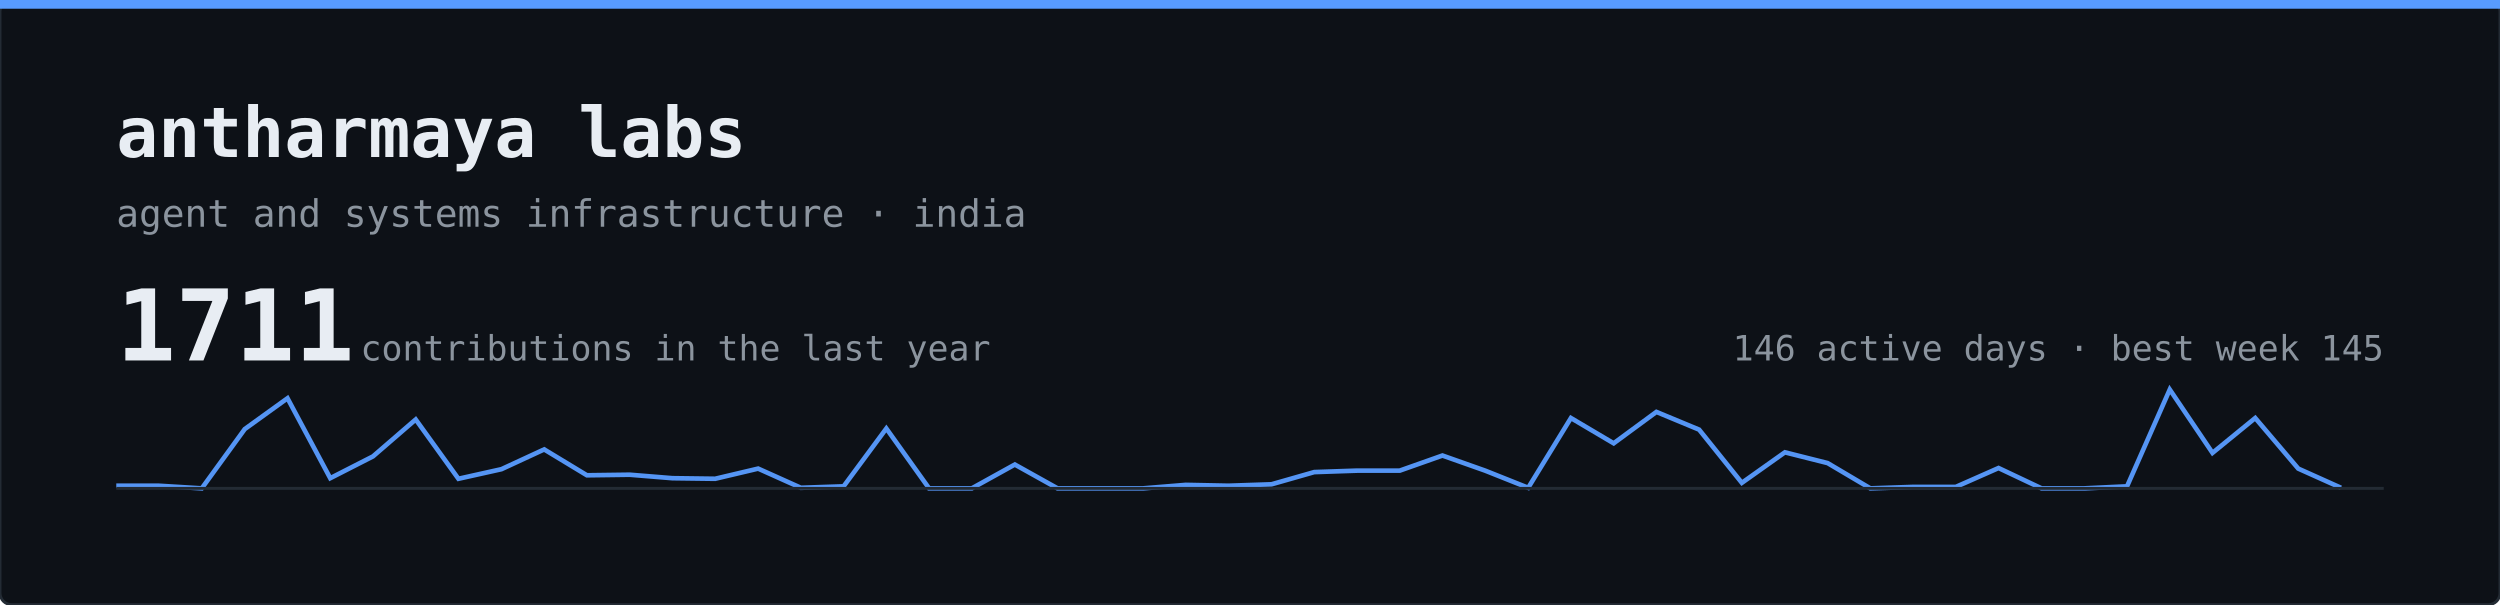
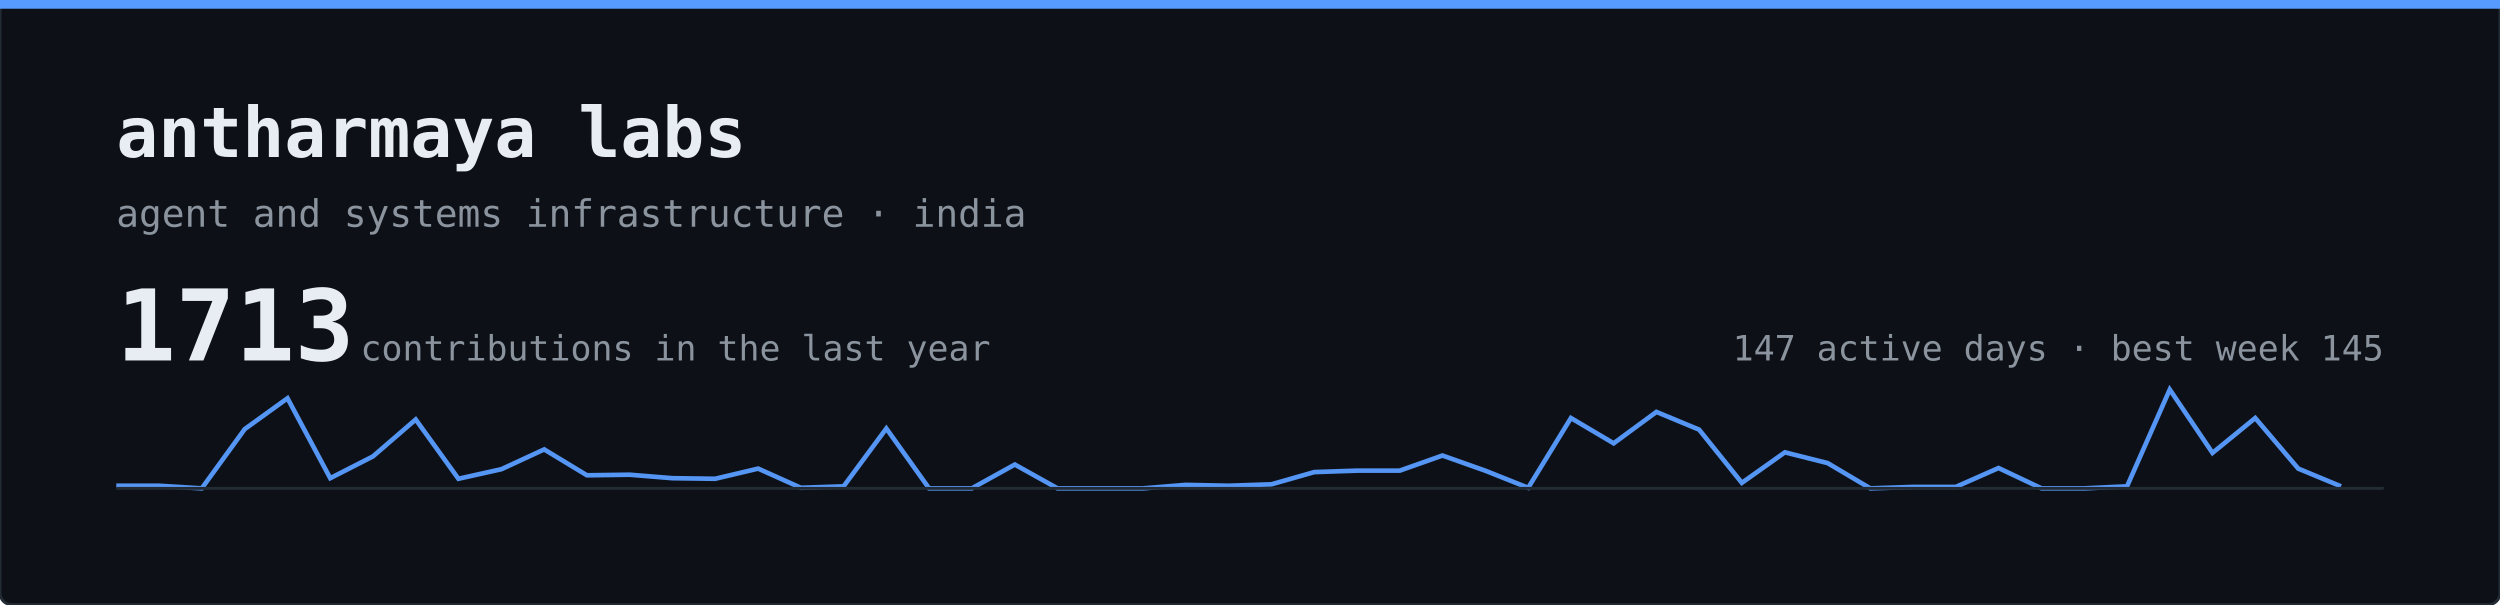
- <svg xmlns="http://www.w3.org/2000/svg" width="860" height="208" viewBox="0 0 860 208" role="img" aria-label="antharmaya labs. 1711 contributions in the last year.">
+ <svg xmlns="http://www.w3.org/2000/svg" width="860" height="208" viewBox="0 0 860 208" role="img" aria-label="antharmaya labs. 1713 contributions in the last year.">
  <rect width="860" height="208" rx="4" fill="#0d1117" stroke="#232b34" stroke-width="1" />
  <rect width="860" height="3" fill="#589bff" />
  <text x="40" y="54" font-family="ui-monospace,SFMono-Regular,'SF Mono','JetBrains Mono',Menlo,Consolas,'DejaVu Sans Mono',monospace" font-size="24" font-weight="700" fill="#e8edf3">antharmaya labs</text>
  <text x="40" y="78" font-family="ui-monospace,SFMono-Regular,'SF Mono','JetBrains Mono',Menlo,Consolas,'DejaVu Sans Mono',monospace" font-size="13" fill="#8b949e">agent and systems infrastructure · india</text>
-   <text x="40" y="124" font-family="ui-monospace,SFMono-Regular,'SF Mono','JetBrains Mono',Menlo,Consolas,'DejaVu Sans Mono',monospace" font-size="34" font-weight="700" fill="#e8edf3">1711</text>
+   <text x="40" y="124" font-family="ui-monospace,SFMono-Regular,'SF Mono','JetBrains Mono',Menlo,Consolas,'DejaVu Sans Mono',monospace" font-size="34" font-weight="700" fill="#e8edf3">1713</text>
  <text x="124" y="124" font-family="ui-monospace,SFMono-Regular,'SF Mono','JetBrains Mono',Menlo,Consolas,'DejaVu Sans Mono',monospace" font-size="12" fill="#8b949e">contributions in the last year</text>
-   <text x="820" y="124" font-family="ui-monospace,SFMono-Regular,'SF Mono','JetBrains Mono',Menlo,Consolas,'DejaVu Sans Mono',monospace" font-size="12" fill="#8b949e" text-anchor="end">146 active days  ·  best week 145</text>
-   <polyline points="40.0,167.1 54.7,167.1 69.4,168.0 84.2,147.6 98.9,137.0 113.6,164.5 128.3,157.0 143.0,144.3 157.7,164.7 172.5,161.4 187.2,154.6 201.9,163.5 216.6,163.3 231.3,164.5 246.0,164.7 260.8,161.2 275.5,167.8 290.2,167.3 304.9,147.4 319.6,168.0 334.3,168.0 349.1,159.8 363.8,168.0 378.5,168.0 393.2,168.0 407.9,166.8 422.6,167.1 437.4,166.6 452.1,162.4 466.8,161.9 481.5,161.9 496.2,156.7 510.9,161.9 525.7,167.8 540.4,143.8 555.1,152.5 569.8,141.7 584.5,147.8 599.2,166.1 614.0,155.6 628.7,159.3 643.4,168.0 658.1,167.5 672.8,167.5 687.5,161.0 702.3,168.0 717.0,168.0 731.7,167.3 746.4,134.0 761.1,155.8 775.8,143.8 790.6,161.2 805.3,167.8" fill="none" stroke="#589bff" stroke-width="1.6" opacity="0.95" />
+   <text x="820" y="124" font-family="ui-monospace,SFMono-Regular,'SF Mono','JetBrains Mono',Menlo,Consolas,'DejaVu Sans Mono',monospace" font-size="12" fill="#8b949e" text-anchor="end">147 active days  ·  best week 145</text>
+   <polyline points="40.0,167.1 54.7,167.1 69.4,168.0 84.2,147.6 98.9,137.0 113.6,164.5 128.3,157.0 143.0,144.3 157.7,164.7 172.5,161.4 187.2,154.6 201.9,163.5 216.6,163.3 231.3,164.5 246.0,164.7 260.8,161.2 275.5,167.8 290.2,167.3 304.9,147.4 319.6,168.0 334.3,168.0 349.1,159.8 363.8,168.0 378.5,168.0 393.2,168.0 407.9,166.8 422.6,167.1 437.4,166.6 452.1,162.4 466.8,161.9 481.5,161.9 496.2,156.7 510.9,161.9 525.7,167.8 540.4,143.8 555.1,152.5 569.8,141.7 584.5,147.8 599.2,166.1 614.0,155.6 628.7,159.3 643.4,168.0 658.1,167.5 672.8,167.5 687.5,161.0 702.3,168.0 717.0,168.0 731.7,167.3 746.4,134.0 761.1,155.8 775.8,143.8 790.6,161.2 805.3,167.3" fill="none" stroke="#589bff" stroke-width="1.6" opacity="0.95" />
  <line x1="40" y1="168" x2="820" y2="168" stroke="#232b34" stroke-width="1" />
</svg>
